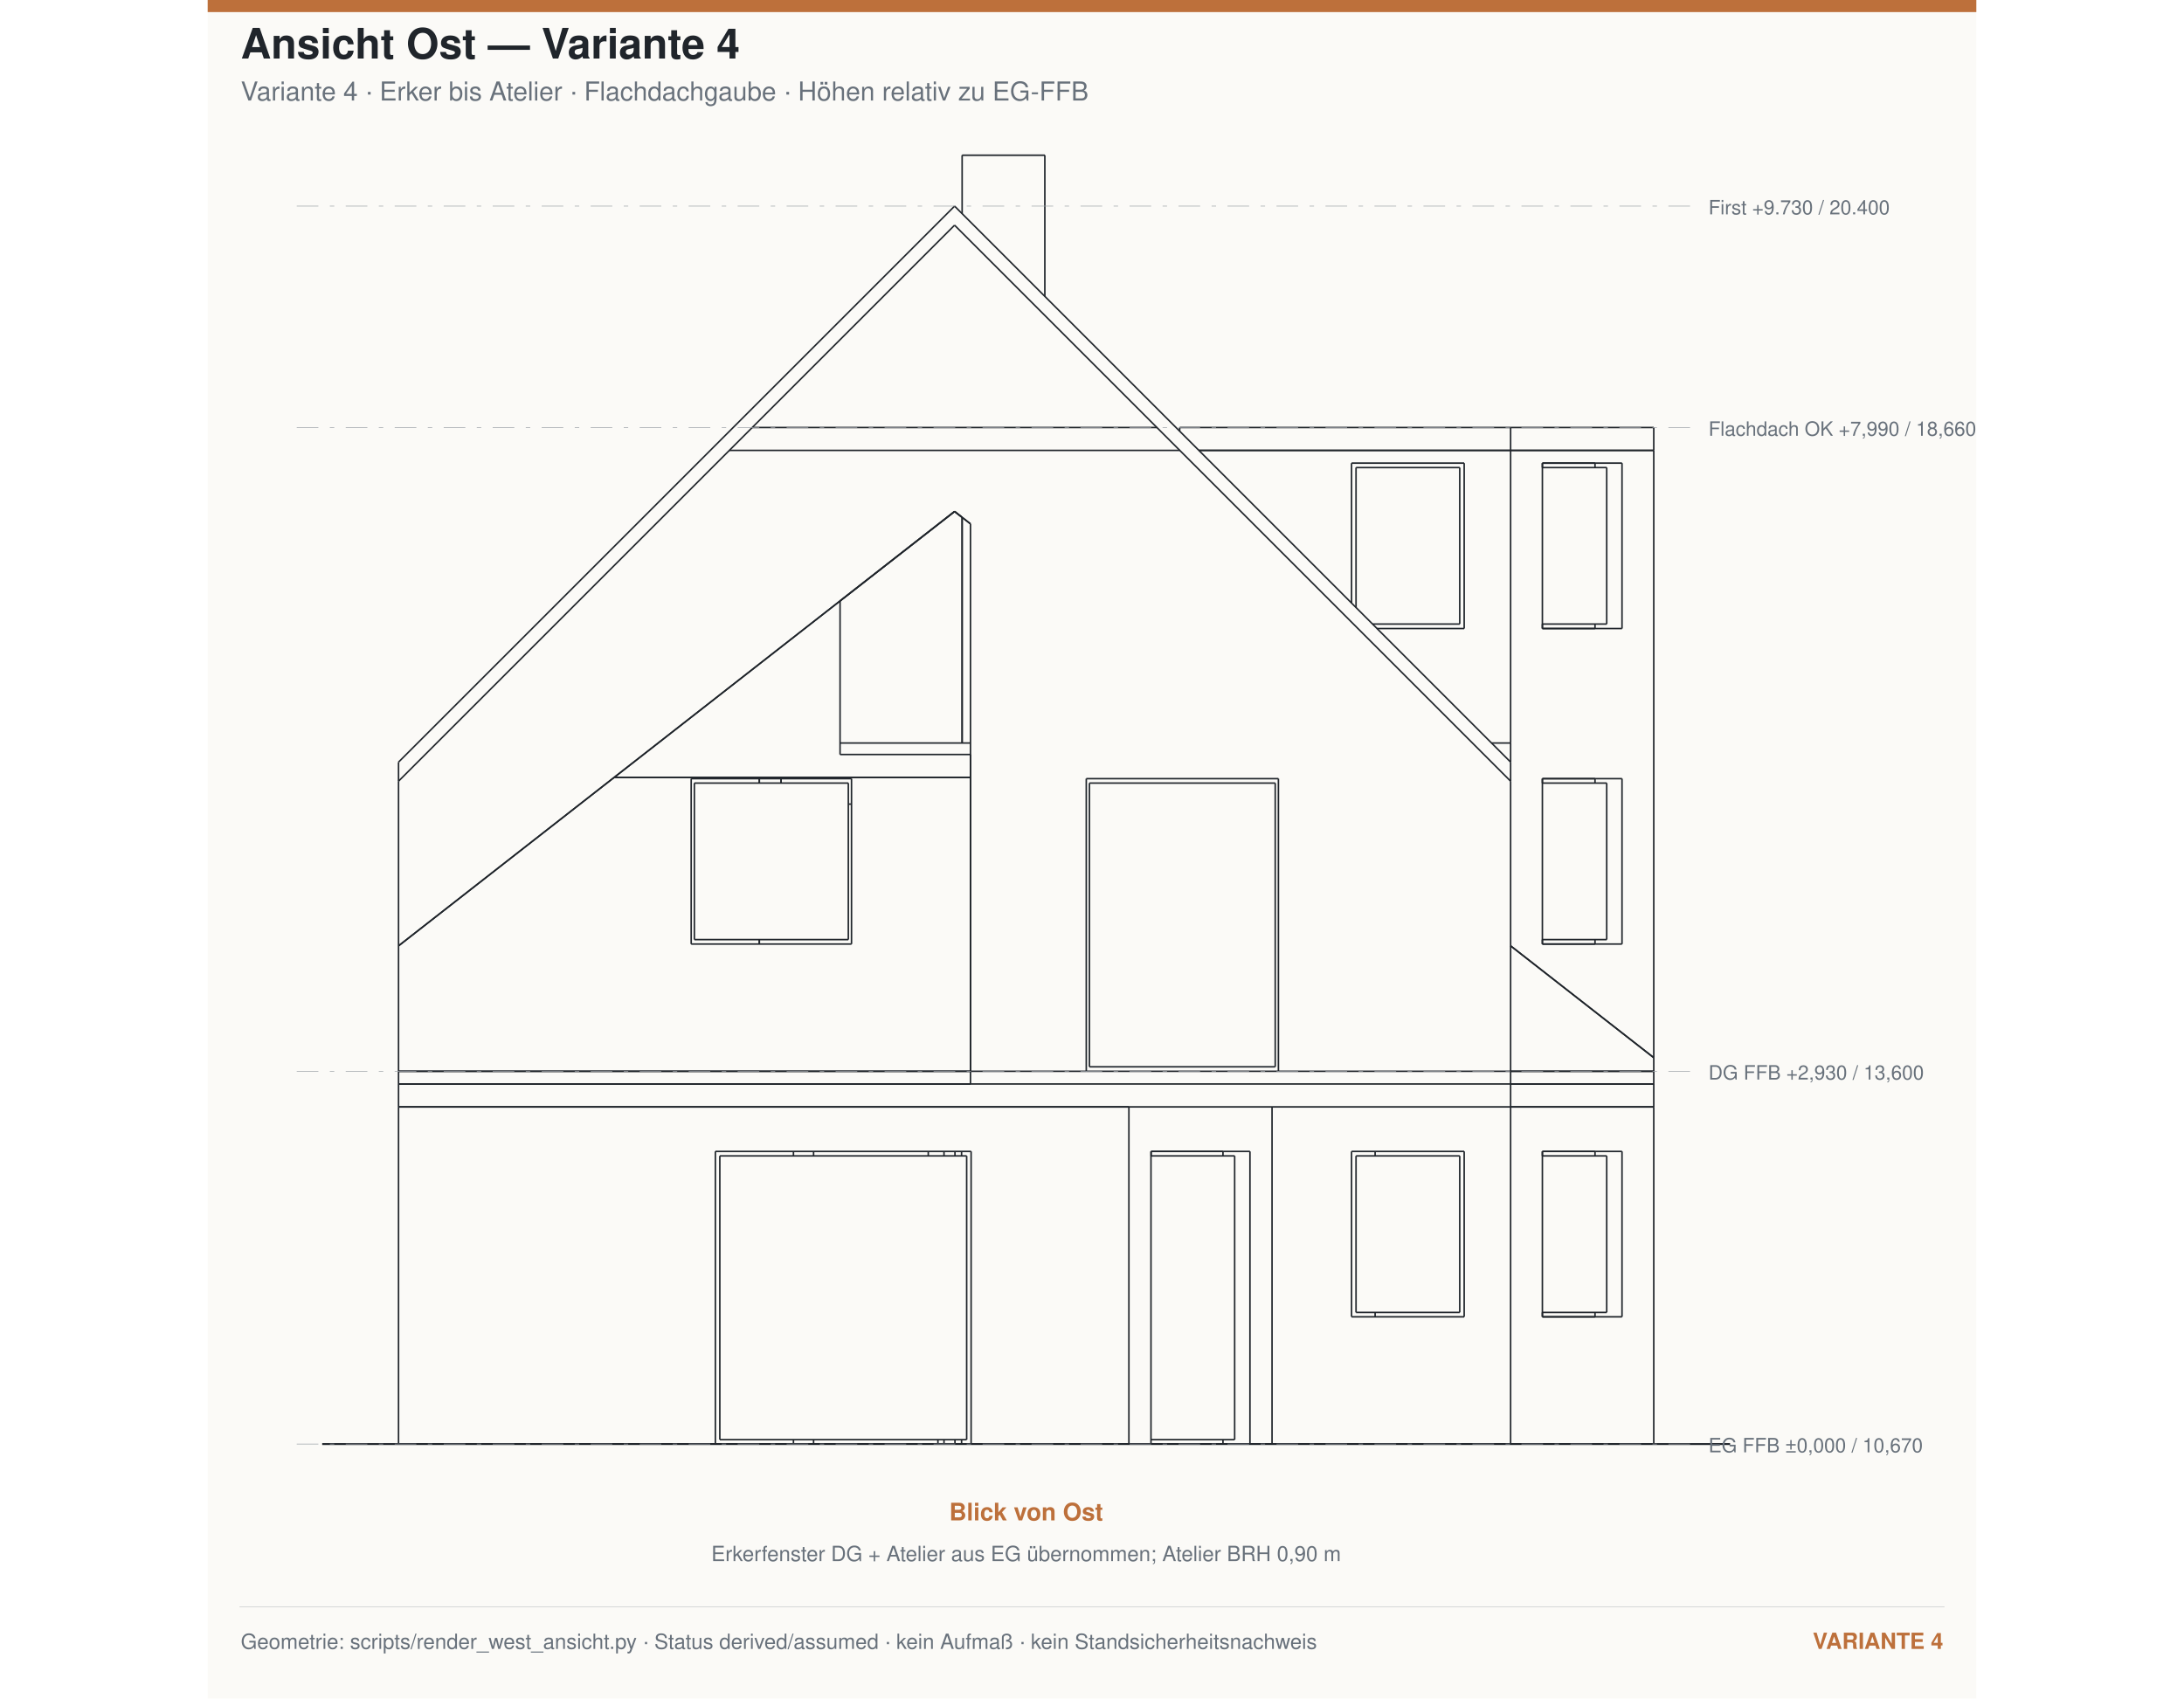
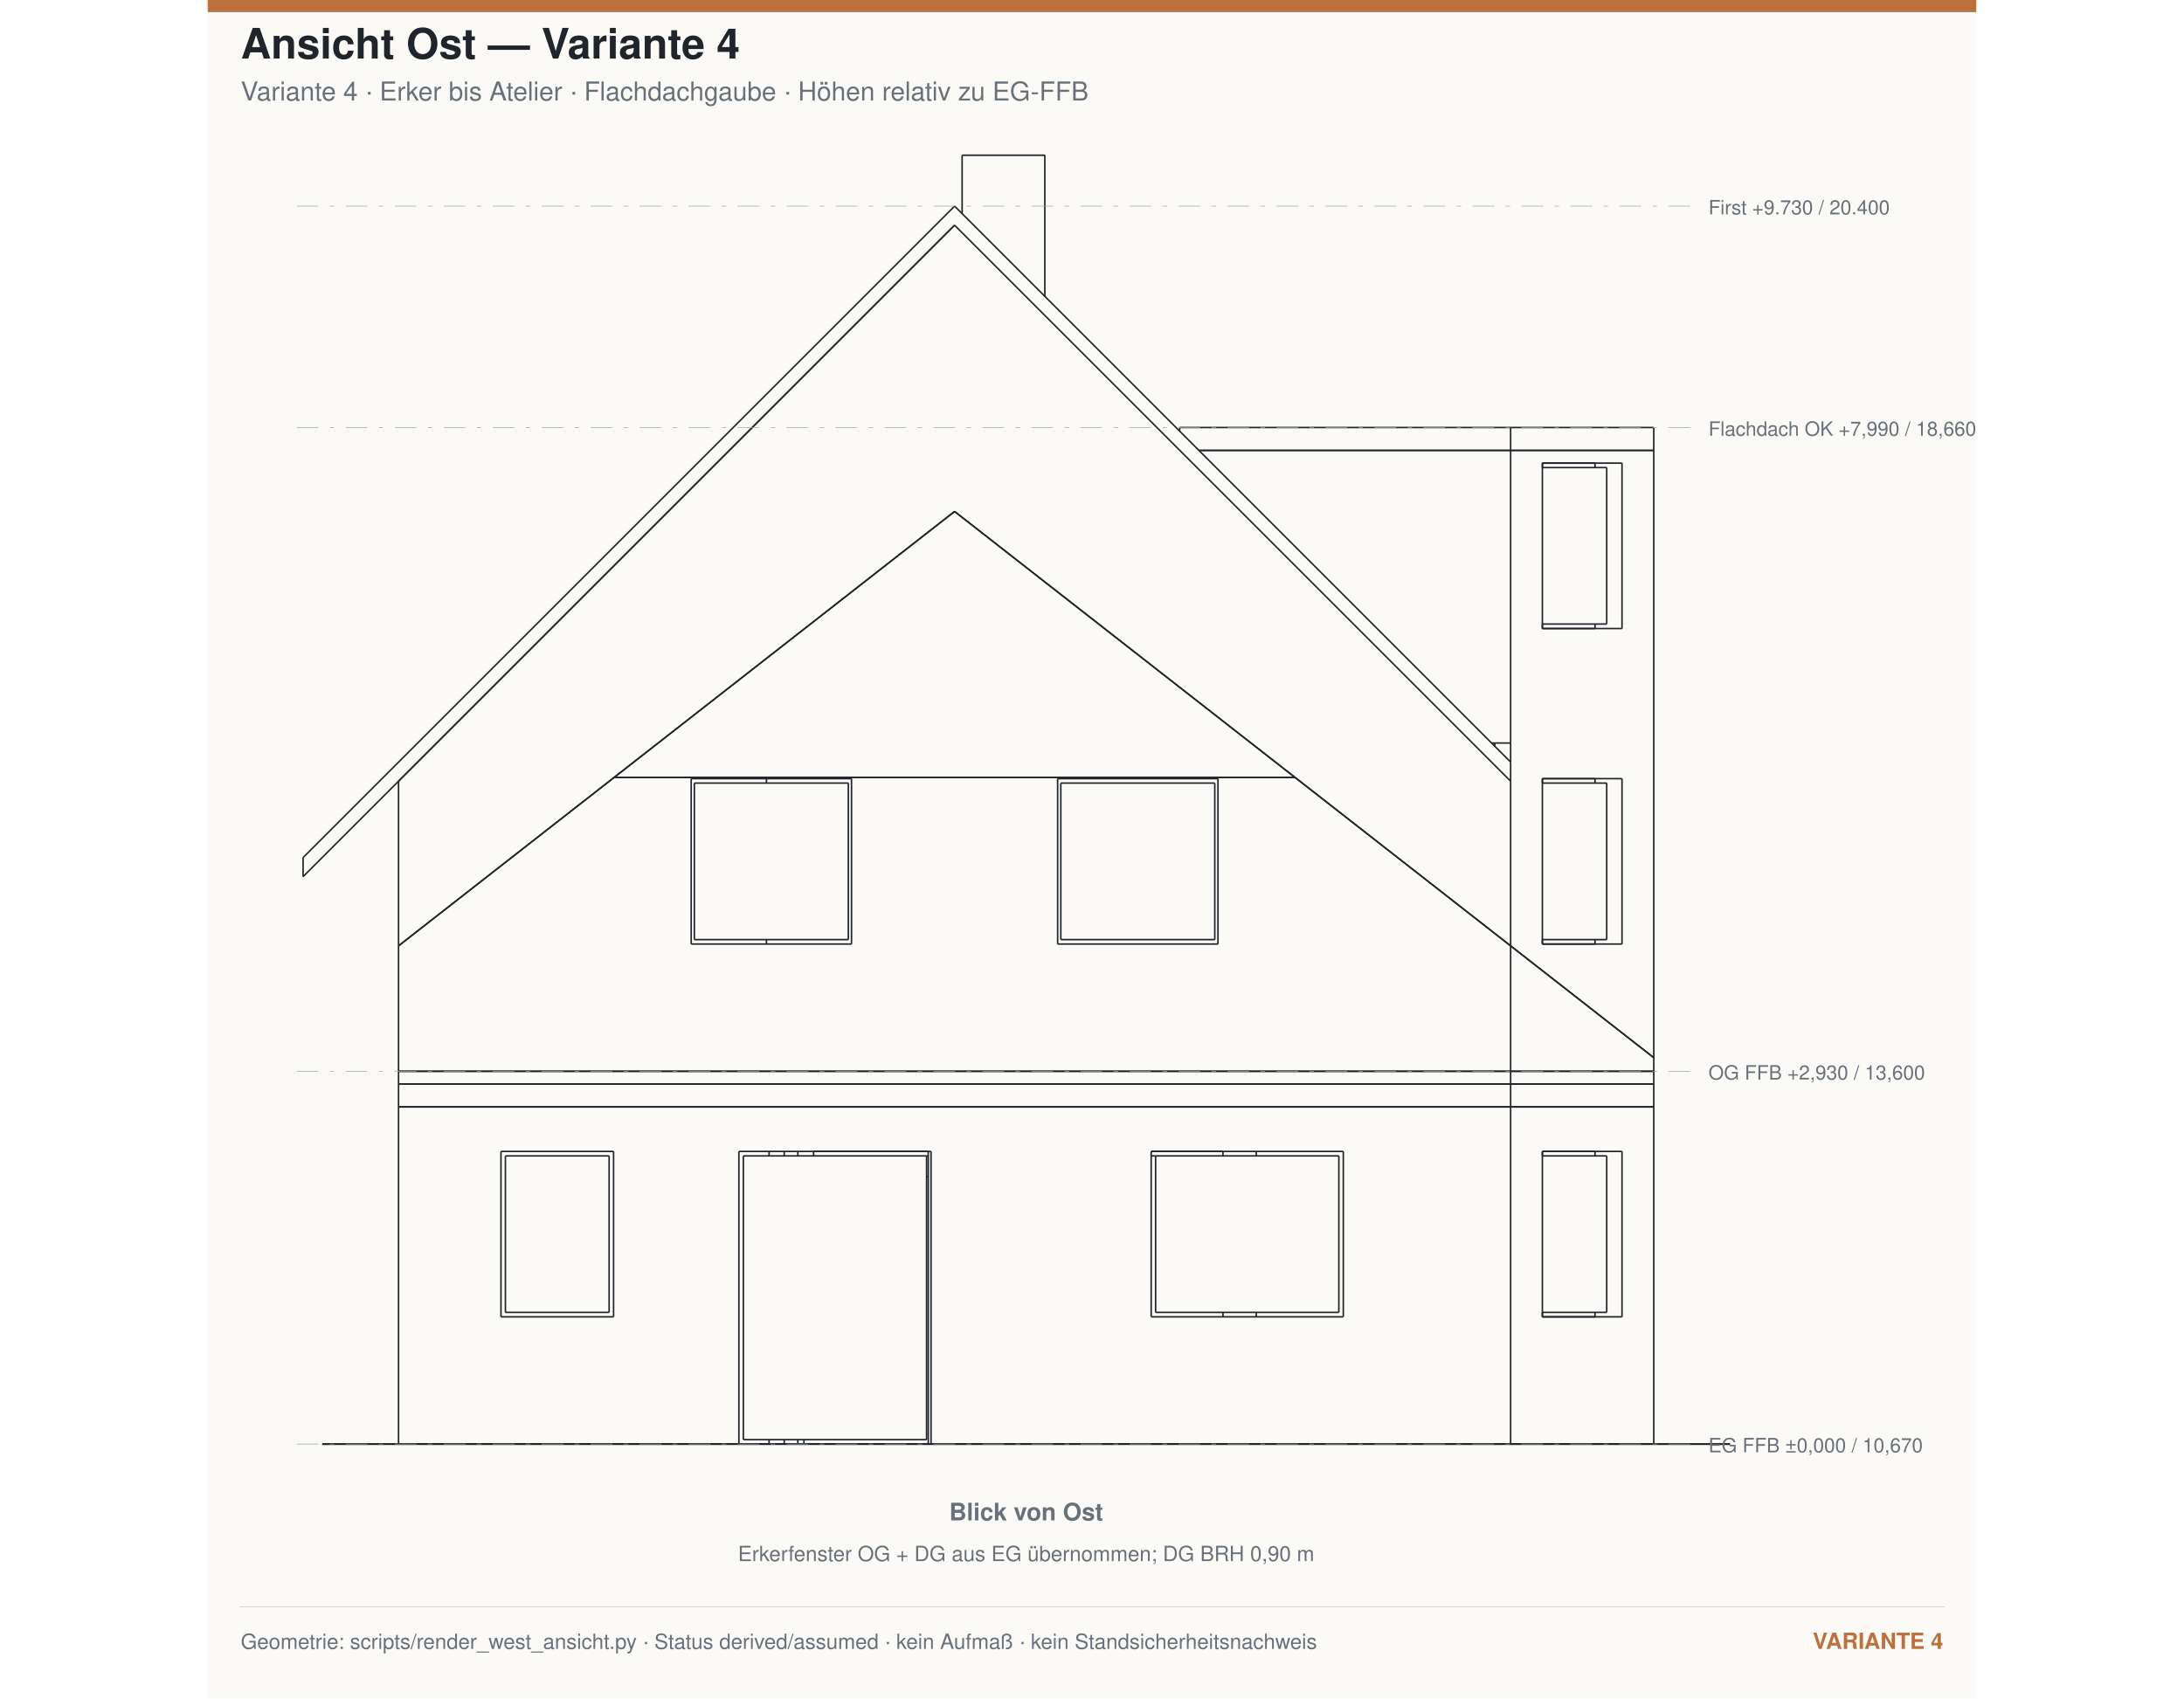
<svg xmlns="http://www.w3.org/2000/svg" width="1800" height="1400" viewBox="-1500 -11350 13900 13350">
-   <rect x="-1500" y="-11350" width="13900" height="13350" fill="#fbfaf7" />
-   <rect x="-1500" y="-11350" width="13900" height="95" fill="#bd703b" />
-   <text x="-1240.0" y="-10890.0" font-family="Helvetica,Arial,sans-serif" font-size="330" text-anchor="start" fill="#20252b" font-weight="700">Ansicht Ost — Variante 4</text>
-   <text x="-1240.0" y="-10560.0" font-family="Helvetica,Arial,sans-serif" font-size="205" text-anchor="start" fill="#68717b" font-weight="400">Variante 4 · Erker bis Atelier · Flachdachgaube · Höhen relativ zu EG-FFB</text>
-   <g transform="matrix(0,1,1,0,0,0)">
+   <g id="blattkopf" data-inhalt-oben="-10350">
+     <rect x="-1500" y="-11350" width="13900" height="13350" fill="#fbfaf7" />
+     <rect x="-1500" y="-11350" width="13900" height="95" fill="#bd703b" />
+     <text x="-1240.0" y="-10890.0" font-family="Helvetica,Arial,sans-serif" font-size="330" text-anchor="start" fill="#20252b" font-weight="700">Ansicht Ost — Variante 4</text>
+     <text x="-1240.0" y="-10560.0" font-family="Helvetica,Arial,sans-serif" font-size="205" text-anchor="start" fill="#68717b" font-weight="400">Variante 4 · Erker bis Atelier · Flachdachgaube · Höhen relativ zu EG-FFB</text>
+   </g>
+   <g transform="matrix(0,-1,1,0,0,0)">
    <g fill="none" stroke="#20252b" stroke-linecap="butt" stroke-linejoin="miter" stroke-width="12" transform="scale(1, -1)">
-       <path id="1" d=" M 0 0 L -2650 0 " />
-       <path id="2" d=" M 0 -5740 L 0 -4500 " />
-       <path id="3" d=" M -2300 -4500 L 0 -4500 " />
-       <path id="4" d=" M -2300 -4500 L -2300 -2490 " />
-       <path id="5" d=" M -2300 -2490 L 0 -2490 " />
-       <path id="6" d=" M 0 -2490 L 0 0 " />
-       <path id="7" d=" M -2650 -5740 L -2650 0 " />
-       <path id="8" d=" M 0 -5740 L -2650 -5740 " />
-       <path id="9" d=" M -2650 -9865 L -2650 -8740 " />
-       <path id="10" d=" M 0 -5913.59 L 0 -5740 " />
-       <path id="11" d=" M 0 -5913.59 L 0 -6479.28 " />
-       <path id="12" d=" M -2300 -5915 L -2300 -6479.28 " />
-       <path id="13" d=" M -2300 -5915 L -2265 -5915 " />
-       <path id="14" d=" M 0 -6865 L 0 -6691.41 " />
-       <path id="15" d=" M -2300 -6691.41 L 0 -6691.41 " />
-       <path id="16" d=" M -2300 -6691.41 L -2300 -5913.59 " />
-       <path id="17" d=" M -2300 -5913.59 L 0 -5913.59 " />
-       <path id="18" d=" M 0 -6865 L -2650 -6865 " />
-       <path id="19" d=" M -2300 -8989.61 L -2265 -8989.61 " />
-       <path id="20" d=" M -1035 -8989.61 L -1000 -8989.61 " />
-       <path id="21" d=" M 0 -8740 L -2650 -8740 " />
-       <path id="22" d=" M 0 -8740 L 0 -6865 " />
-       <path id="23" d=" M -2300 -8375 L -2300 -7490 " />
-       <path id="24" d=" M -2300 -7490 L -1000 -7490 " />
-       <path id="25" d=" M -1000 -8375 L -1000 -7490 " />
-       <path id="26" d=" M -2300 -8375 L -1000 -8375 " />
-       <path id="27" d=" M 0 -9865 L -2650 -9865 " />
-       <path id="28" d=" M 0 -9865 L 0 -8740 " />
-       <path id="29" d=" M -2300 -9615.39 L -2300 -8989.61 " />
-       <path id="30" d=" M -2300 -8989.61 L -1000 -8989.61 " />
-       <path id="31" d=" M -1000 -9615.39 L -1000 -8989.61 " />
-       <path id="32" d=" M -2300 -9615.39 L -1000 -9615.39 " />
-       <path id="33" d=" M -2300 -8989.61 L -2300 -9403.26 " />
-       <path id="34" d=" M -1000 -8989.61 L -1000 -9403.26 " />
-       <path id="35" d=" M -2300 -9403.26 L -2265 -9403.26 " />
-       <path id="36" d=" M -1035 -9403.26 L -1000 -9403.26 " />
-       <path id="37" d=" M -2300 -6479.28 L -2265 -6479.28 " />
-       <path id="38" d=" M -35 -6479.28 L 0 -6479.28 " />
-       <path id="39" d=" M 0 -6691.41 L 0 -6479.28 " />
-       <path id="40" d=" M 0 -3261.87 L -35 -3261.87 " />
-       <path id="41" d=" M -2265 -3261.87 L -2300 -3261.87 " />
-       <path id="42" d=" M 0 -3103.74 L -35 -3103.74 " />
-       <path id="43" d=" M -2265 -3103.74 L -2300 -3103.74 " />
-       <path id="44" d=" M 0 -3261.87 L 0 -3103.74 " />
-       <path id="45" d=" M 0 -3103.74 L 0 -2490 " />
-       <path id="46" d=" M -2265 -4163.13 L -2300 -4163.13 " />
-       <path id="47" d=" M 0 -4425 L 0 -4373 " />
-       <path id="48" d=" M 0 -4373 L -35 -4373 " />
-       <path id="49" d=" M -2265 -4373 L -2300 -4373 " />
-       <path id="50" d=" M 0 -4286.87 L -35 -4286.87 " />
-       <path id="51" d=" M -2265 -4286.87 L -2300 -4286.87 " />
-       <path id="52" d=" M 0 -4373 L 0 -4286.87 " />
-       <path id="53" d=" M 0 -4286.87 L 0 -4239.14 " />
-       <path id="54" d=" M -1000 -7675 L -1035 -7675 " />
-       <path id="55" d=" M -2265 -7675 L -2300 -7675 " />
-       <path id="56" d=" M 0 -4425 L -35 -4425 " />
-       <path id="57" d=" M -2265 -4425 L -2300 -4425 " />
-       <path id="58" d=" M 0 -4500 L 0 -4425 " />
-       <path id="59" d=" M -1035 -9495.19 L -2265 -9495.19 " />
-       <path id="60" d=" M -1035 -9495.19 L -1035 -8989.61 " />
-       <path id="61" d=" M -2265 -9495.19 L -2265 -8989.61 " />
-       <path id="62" d=" M -1035 -8340 L -2265 -8340 " />
-       <path id="63" d=" M -1035 -7525 L -2265 -7525 " />
-       <path id="64" d=" M -1035 -8340 L -1035 -7525 " />
-       <path id="65" d=" M -2265 -8340 L -2265 -7525 " />
-       <path id="66" d=" M -35 -4465 L -2265 -4465 " />
-       <path id="67" d=" M -35 -2525 L -2265 -2525 " />
-       <path id="68" d=" M -35 -4465 L -35 -2525 " />
-       <path id="69" d=" M -2265 -4465 L -2265 -2525 " />
-       <path id="70" d=" M -35 -6571.2 L -2265 -6571.2 " />
-       <path id="71" d=" M -35 -6571.2 L -35 -5913.59 " />
-       <path id="72" d=" M -2265 -6571.2 L -2265 -5913.59 " />
-       <path id="73" d=" M 0 -4239.14 L -35 -4239.14 " />
-       <path id="74" d=" M 0 -3261.87 L 0 -4239.14 " />
-       <path id="75" d=" M -2650 0 L -2830 0 " />
-       <path id="76" d=" M -2650 -8740 L -2830 -8740 " />
-       <path id="77" d=" M -2650 -8740 L -2650 0 " />
-       <path id="78" d=" M -2830 -8740 L -2830 0 " />
-       <path id="79" d=" M -2650 -9865 L -2650 -8740 " />
-       <path id="80" d=" M -2830 -9865 L -2830 -8740 " />
-       <path id="81" d=" M -2650 -9865 L -2830 -9865 " />
-       <path id="82" d=" M -2830 0 L -2930 0 " />
-       <path id="83" d=" M -2830 -4495 L -2930 -4495 " />
-       <path id="84" d=" M -2830 -4495 L -2830 0 " />
-       <path id="85" d=" M -2930 -4495 L -2930 0 " />
-       <path id="86" d=" M -2830 -9865 L -2830 -8740 " />
-       <path id="87" d=" M -2930 -6915 L -2930 -5405 " />
-       <path id="88" d=" M -2930 -9865 L -2930 -8740 " />
-       <path id="89" d=" M -2830 -8740 L -2930 -8740 " />
-       <path id="90" d=" M -2830 -9865 L -2930 -9865 " />
-       <path id="91" d=" M -2930 0 L -3915.81 0 " />
-       <path id="92" d=" M -2930 -9865 L -2930 -8740 " />
-       <path id="93" d=" M -2930 -4495 L -2930 0 " />
-       <path id="94" d=" M -3915.81 0 L -5240 -1694.89 " />
-       <path id="95" d=" M -5240 -1694.89 L -5240 -4495 " />
-       <path id="96" d=" M -2930 -4495 L -5240 -4495 " />
-       <path id="97" d=" M -3930 -3560 L -3930 -2300 " />
-       <path id="98" d=" M -3930 -3560 L -5230 -3560 " />
-       <path id="99" d=" M -3930 -2300 L -5230 -2300 " />
-       <path id="100" d=" M -5230 -3560 L -5230 -2300 " />
-       <path id="101" d=" M -3036.86 -9865 L -3915.81 -8740 " />
-       <path id="102" d=" M -2930 -9865 L -3036.86 -9865 " />
-       <path id="103" d=" M -7330.03 -4370 L -7283.65 -4429.35 " />
-       <path id="104" d=" M -6626.87 -3470 L -7330.03 -4370 " />
-       <path id="105" d=" M -5240 -1694.89 L -6626.87 -3470 " />
-       <path id="106" d=" M -5420 -3470 L -6626.87 -3470 " />
-       <path id="107" d=" M -5420 -4495 L -5420 -3470 " />
-       <path id="108" d=" M -5240 -4495 L -5420 -4495 " />
-       <path id="109" d=" M -5240 -1694.89 L -5240 -4495 " />
-       <path id="110" d=" M -5195 -3006.5 L -5230 -3006.5 " />
-       <path id="111" d=" M -3930 -2835.5 L -3965 -2835.5 " />
-       <path id="112" d=" M -5195 -2835.5 L -5230 -2835.5 " />
-       <path id="113" d=" M -5510 -4429.35 L -7283.65 -4429.35 " />
-       <path id="114" d=" M -7232.36 -4495 L -7283.65 -4429.35 " />
-       <path id="115" d=" M -3965 -2325 L -5195 -2325 " />
-       <path id="116" d=" M -5195 -2325 L -5195 -3535 " />
-       <path id="117" d=" M -3965 -3535 L -5195 -3535 " />
-       <path id="118" d=" M -3965 -2325 L -3965 -3535 " />
-       <path id="119" d=" M -5030 -3535 L -5030 -3560 " />
-       <path id="120" d=" M -3915.81 -8740 L -3036.86 -9865 " />
-       <path id="121" d=" M -7283.65 -4429.35 L -7330.03 -4370 " />
-       <path id="122" d=" M -2930 -8740 L -5210 -8740 " />
-       <path id="123" d=" M -2930 -8740 L -2930 -6915 " />
-       <path id="124" d=" M -5230 -9403.26 L -5195 -9403.26 " />
-       <path id="125" d=" M -3965 -9403.26 L -3930 -9403.26 " />
-       <path id="126" d=" M -7710 -9403.26 L -7675 -9403.26 " />
-       <path id="127" d=" M -6445 -9403.26 L -6410 -9403.26 " />
-       <path id="128" d=" M -3036.86 -9865 L -7810 -9865 " />
-       <path id="129" d=" M -5360 -8740 L -5510 -8740 " />
-       <path id="130" d=" M -7810 -9865 L -7810 -8740 " />
-       <path id="131" d=" M -5510 -8740 L -7810 -8740 " />
-       <path id="132" d=" M -7710 -9615.39 L -7710 -8989.61 " />
-       <path id="133" d=" M -7710 -8989.61 L -6410 -8989.61 " />
-       <path id="134" d=" M -6410 -9615.39 L -6410 -8989.61 " />
-       <path id="135" d=" M -7710 -9615.39 L -6410 -9615.39 " />
-       <path id="136" d=" M -5230 -9615.39 L -5230 -8989.61 " />
-       <path id="137" d=" M -5230 -8989.61 L -3930 -8989.61 " />
-       <path id="138" d=" M -3930 -9615.39 L -3930 -8989.61 " />
-       <path id="139" d=" M -5230 -9615.39 L -3930 -9615.39 " />
-       <path id="140" d=" M -7710 -8989.61 L -7675 -8989.61 " />
-       <path id="141" d=" M -6445 -8989.61 L -6410 -8989.61 " />
-       <path id="142" d=" M -5230 -8989.61 L -5195 -8989.61 " />
-       <path id="143" d=" M -3965 -8989.61 L -3930 -8989.61 " />
-       <path id="144" d=" M -3915.81 4.36094e-13 L -7330.03 -4370 " />
-       <path id="145" d=" M -7330.03 -4370 L -6626.87 -3470 " />
-       <path id="146" d=" M -7710 -8989.61 L -7710 -9403.26 " />
-       <path id="147" d=" M -6410 -8989.61 L -6410 -9403.26 " />
-       <path id="148" d=" M -5230 -8989.61 L -5230 -9403.26 " />
-       <path id="149" d=" M -3930 -8989.61 L -3930 -9403.26 " />
-       <path id="150" d=" M -2930 -6915 L -5230 -6915 " />
-       <path id="151" d=" M -5230 -6915 L -5230 -5405 " />
-       <path id="152" d=" M -2930 -5405 L -5230 -5405 " />
-       <path id="153" d=" M -2930 -5405 L -2930 -4495 " />
-       <path id="154" d=" M -2930 -4495 L -7232.36 -4495 " />
-       <path id="155" d=" M -7330.03 -4370 L -7232.36 -4495 " />
-       <path id="156" d=" M -3915.81 0 L -5210 0 " />
-       <path id="157" d=" M -7810 -6290 L -7810 -8740 " />
-       <path id="158" d=" M -5510 -8590 L -5510 -8740 " />
-       <path id="159" d=" M -6410 -8375 L -6410 -7690 " />
-       <path id="160" d=" M -7710 -8375 L -6410 -8375 " />
-       <path id="161" d=" M -7710 -8375 L -7710 -7490 " />
-       <path id="162" d=" M -7710 -7490 L -6610 -7490 " />
-       <path id="163" d=" M -2965 -5430 L -5195 -5430 " />
-       <path id="164" d=" M -5195 -5430 L -5195 -6890 " />
-       <path id="165" d=" M -2965 -6890 L -5195 -6890 " />
-       <path id="166" d=" M -2965 -5430 L -2965 -6890 " />
-       <path id="167" d=" M -3965 -9495.19 L -5195 -9495.19 " />
-       <path id="168" d=" M -3965 -9495.19 L -3965 -8989.61 " />
-       <path id="169" d=" M -5195 -9495.19 L -5195 -8989.61 " />
-       <path id="170" d=" M -5195 -3006.5 L -5230 -3006.5 " />
-       <path id="171" d=" M -3930 -2835.5 L -3965 -2835.5 " />
-       <path id="172" d=" M -5195 -2835.5 L -5230 -2835.5 " />
-       <path id="173" d=" M -5510 -4495 L -5510 -3470 " />
-       <path id="174" d=" M -6445 -9495.19 L -7675 -9495.19 " />
-       <path id="175" d=" M -6445 -9495.19 L -6445 -8989.61 " />
-       <path id="176" d=" M -7675 -9495.19 L -7675 -8989.61 " />
-       <path id="177" d=" M -6445 -8340 L -7675 -8340 " />
-       <path id="178" d=" M -6575 -7525 L -7675 -7525 " />
-       <path id="179" d=" M -6445 -8340 L -6445 -7655 " />
-       <path id="180" d=" M -7675 -8340 L -7675 -7525 " />
-       <path id="181" d=" M -7990 -2780 L -7990 -5960 " />
-       <path id="182" d=" M -7810 -2600 L -7810 -6140 " />
-       <path id="183" d=" M -7961 -6139 L -7990 -6139 " />
-       <path id="184" d=" M -7990 -6139 L -7990 -8740 " />
-       <path id="185" d=" M -7810 -8740 L -7990 -8740 " />
-       <path id="186" d=" M -7810 -6290 L -7810 -8740 " />
-       <path id="187" d=" M -7810 -9865 L -7990 -9865 " />
-       <path id="188" d=" M -7810 -9865 L -7810 -8740 " />
-       <path id="189" d=" M -7990 -9865 L -7990 -8740 " />
-       <path id="190" d=" M -5510 -4429.35 L -7283.65 -4429.35 " />
-       <path id="191" d=" M -9670.65 -4429.35 L -10130 -4429.35 " />
-       <path id="192" d=" M -10130 -4429.35 L -10130 -5079.35 " />
-       <path id="193" d=" M -9020.65 -5079.35 L -10130 -5079.35 " />
-       <path id="194" d=" M -5210 0 L -9580 -4370 " />
-       <path id="195" d=" M -5360 0 L -5210 0 " />
-       <path id="196" d=" M -9580 -4370 L -5210 -8740 " />
-       <path id="197" d=" M -5210 -8740 L -5360 -8740 " />
-       <path id="198" d=" M -5360 -8740 L -9730 -4370 " />
-       <path id="199" d=" M -9730 -4370 L -5360 -1.02498e-13 " />
+       <path id="1" d=" M 0 0 L 2650 0 " />
+       <path id="2" d=" M 0 0 L 0 -2675 " />
+       <path id="3" d=" M 2650 0 L 2650 -8740 " />
+       <path id="4" d=" M 2650 -8740 L 2650 -9865 " />
+       <path id="5" d=" M 2300 -2675 L 0 -2675 " />
+       <path id="6" d=" M 2300 -2675 L 2300 -4185 " />
+       <path id="7" d=" M 0 -8740 L 2650 -8740 " />
+       <path id="8" d=" M 2300 -4185 L 0 -4185 " />
+       <path id="9" d=" M 0 -4185 L 0 -8740 " />
+       <path id="10" d=" M 2300 -805 L 2300 -1690 " />
+       <path id="11" d=" M 2300 -805 L 1000 -805 " />
+       <path id="12" d=" M 2300 -1690 L 1000 -1690 " />
+       <path id="13" d=" M 1000 -805 L 1000 -1690 " />
+       <path id="14" d=" M 2300 -5915 L 2300 -7425 " />
+       <path id="15" d=" M 2300 -7425 L 1000 -7425 " />
+       <path id="16" d=" M 1000 -5915 L 1000 -7425 " />
+       <path id="17" d=" M 2300 -5915 L 1000 -5915 " />
+       <path id="18" d=" M 2300 -4163.13 L 2300 -3261.87 " />
+       <path id="19" d=" M 0 -8740 L 0 -9865 " />
+       <path id="20" d=" M 0 -9865 L 2650 -9865 " />
+       <path id="21" d=" M 2300 -8989.61 L 2300 -9615.39 " />
+       <path id="22" d=" M 2300 -9615.39 L 1000 -9615.39 " />
+       <path id="23" d=" M 1000 -8989.61 L 1000 -9615.39 " />
+       <path id="24" d=" M 2300 -8989.61 L 1000 -8989.61 " />
+       <path id="25" d=" M 2300 -8989.61 L 2265 -8989.61 " />
+       <path id="26" d=" M 1035 -8989.61 L 1000 -8989.61 " />
+       <path id="27" d=" M 2300 -9403.26 L 2265 -9403.26 " />
+       <path id="28" d=" M 1035 -9403.26 L 1000 -9403.26 " />
+       <path id="29" d=" M 2300 -9403.26 L 2300 -8989.61 " />
+       <path id="30" d=" M 1000 -9403.26 L 1000 -8989.61 " />
+       <path id="31" d=" M 1000 -6740.74 L 1035 -6740.74 " />
+       <path id="32" d=" M 2265 -6740.74 L 2300 -6740.74 " />
+       <path id="33" d=" M 2300 -6479.28 L 2265 -6479.28 " />
+       <path id="34" d=" M 1035 -6479.28 L 1000 -6479.28 " />
+       <path id="35" d=" M 2300 -6479.28 L 2300 -5915 " />
+       <path id="36" d=" M 0 -3031.26 L 35 -3031.26 " />
+       <path id="37" d=" M 2265 -3031.26 L 2300 -3031.26 " />
+       <path id="38" d=" M 0 -2912 L 0 -3031.26 " />
+       <path id="39" d=" M 0 -3138.13 L 35 -3138.13 " />
+       <path id="40" d=" M 2265 -3138.13 L 2300 -3138.13 " />
+       <path id="41" d=" M 0 -3031.26 L 0 -3138.13 " />
+       <path id="42" d=" M 2265 -3261.87 L 2300 -3261.87 " />
+       <path id="43" d=" M 0 -3138.13 L 0 -3185.86 " />
+       <path id="44" d=" M 0 -4163.13 L 2300 -4163.13 " />
+       <path id="45" d=" M 0 -4163.13 L 0 -4185 " />
+       <path id="46" d=" M 0 -2912 L 35 -2912 " />
+       <path id="47" d=" M 2265 -2912 L 2300 -2912 " />
+       <path id="48" d=" M 0 -2675 L 0 -2912 " />
+       <path id="49" d=" M 1035 -840 L 2265 -840 " />
+       <path id="50" d=" M 1035 -1655 L 2265 -1655 " />
+       <path id="51" d=" M 1035 -840 L 1035 -1655 " />
+       <path id="52" d=" M 2265 -840 L 2265 -1655 " />
+       <path id="53" d=" M 1035 -5950 L 2265 -5950 " />
+       <path id="54" d=" M 1035 -7390 L 2265 -7390 " />
+       <path id="55" d=" M 1035 -5950 L 1035 -7390 " />
+       <path id="56" d=" M 2265 -5950 L 2265 -7390 " />
+       <path id="57" d=" M 1035 -9495.19 L 2265 -9495.19 " />
+       <path id="58" d=" M 1035 -8989.61 L 1035 -9495.19 " />
+       <path id="59" d=" M 2265 -8989.61 L 2265 -9495.19 " />
+       <path id="60" d=" M 2265 -4163.13 L 2265 -4150 " />
+       <path id="61" d=" M 35 -2710 L 2265 -2710 " />
+       <path id="62" d=" M 35 -4150 L 2265 -4150 " />
+       <path id="63" d=" M 35 -2710 L 35 -4150 " />
+       <path id="64" d=" M 2265 -2710 L 2265 -4150 " />
+       <path id="65" d=" M 2265 -5950 L 2265 -5915 " />
+       <path id="66" d=" M 0 -3185.86 L 35 -3185.86 " />
+       <path id="67" d=" M 0 -3185.86 L 0 -4163.13 " />
+       <path id="68" d=" M 2100 -4150 L 2100 -4163.13 " />
+       <path id="69" d=" M 2650 0 L 2830 0 " />
+       <path id="70" d=" M 2650 -8740 L 2830 -8740 " />
+       <path id="71" d=" M 2650 0 L 2650 -8740 " />
+       <path id="72" d=" M 2830 0 L 2830 -8740 " />
+       <path id="73" d=" M 2650 -8740 L 2650 -9865 " />
+       <path id="74" d=" M 2830 -8740 L 2830 -9865 " />
+       <path id="75" d=" M 2650 -9865 L 2830 -9865 " />
+       <path id="76" d=" M 2830 0 L 2930 0 " />
+       <path id="77" d=" M 2830 -8740 L 2930 -8740 " />
+       <path id="78" d=" M 2830 0 L 2830 -8740 " />
+       <path id="79" d=" M 2930 0 L 2930 -8740 " />
+       <path id="80" d=" M 2830 -8740 L 2830 -9865 " />
+       <path id="81" d=" M 2930 -8740 L 2930 -9865 " />
+       <path id="82" d=" M 2830 -9865 L 2930 -9865 " />
+       <path id="83" d=" M 2930 0 L 3915.81 0 " />
+       <path id="84" d=" M 2930 -8740 L 2930 -9865 " />
+       <path id="85" d=" M 2930 0 L 2930 -8740 " />
+       <path id="86" d=" M 2930 -8740 L 3915.81 -8740 " />
+       <path id="87" d=" M 5240 -7045.11 L 3915.81 -8740 " />
+       <path id="88" d=" M 5240 -1694.89 L 5240 -7045.11 " />
+       <path id="89" d=" M 3915.81 0 L 5240 -1694.89 " />
+       <path id="90" d=" M 5230 -2300 L 5230 -3560 " />
+       <path id="91" d=" M 5230 -2300 L 3930 -2300 " />
+       <path id="92" d=" M 5230 -3560 L 3930 -3560 " />
+       <path id="93" d=" M 3930 -2300 L 3930 -3560 " />
+       <path id="94" d=" M 5230 -5180 L 5230 -6440 " />
+       <path id="95" d=" M 5230 -5180 L 3930 -5180 " />
+       <path id="96" d=" M 5230 -6440 L 3930 -6440 " />
+       <path id="97" d=" M 3930 -5180 L 3930 -6440 " />
+       <path id="98" d=" M 2930 -9865 L 3036.86 -9865 " />
+       <path id="99" d=" M 3915.81 -8740 L 3036.86 -9865 " />
+       <path id="100" d=" M 3930 -2891.5 L 3965 -2891.5 " />
+       <path id="101" d=" M 5195 -2891.5 L 5230 -2891.5 " />
+       <path id="102" d=" M 3036.86 -9865 L 3915.81 -8740 " />
+       <path id="103" d=" M 3915.81 -8740 L 7330.03 -4370 " />
+       <path id="104" d=" M 5230 -9403.26 L 5230 -8989.61 " />
+       <path id="105" d=" M 3930 -9403.26 L 3930 -8989.61 " />
+       <path id="106" d=" M 7710 -9403.26 L 7710 -8989.61 " />
+       <path id="107" d=" M 6410 -9403.26 L 6410 -8989.61 " />
+       <path id="108" d=" M 7710 -8989.61 L 7675 -8989.61 " />
+       <path id="109" d=" M 6445 -8989.61 L 6410 -8989.61 " />
+       <path id="110" d=" M 5230 -8989.61 L 5195 -8989.61 " />
+       <path id="111" d=" M 3965 -8989.61 L 3930 -8989.61 " />
+       <path id="112" d=" M 3036.86 -9865 L 7810 -9865 " />
+       <path id="113" d=" M 7810 -8740 L 7810 -9865 " />
+       <path id="114" d=" M 5360 -8740 L 5510 -8740 " />
+       <path id="115" d=" M 5510 -8740 L 7810 -8740 " />
+       <path id="116" d=" M 7710 -8989.61 L 7710 -9615.39 " />
+       <path id="117" d=" M 7710 -9615.39 L 6410 -9615.39 " />
+       <path id="118" d=" M 6410 -8989.61 L 6410 -9615.39 " />
+       <path id="119" d=" M 7710 -8989.61 L 6410 -8989.61 " />
+       <path id="120" d=" M 5230 -8989.61 L 5230 -9615.39 " />
+       <path id="121" d=" M 5230 -9615.39 L 3930 -9615.39 " />
+       <path id="122" d=" M 3930 -8989.61 L 3930 -9615.39 " />
+       <path id="123" d=" M 5230 -8989.61 L 3930 -8989.61 " />
+       <path id="124" d=" M 3915.81 -8740 L 5210 -8740 " />
+       <path id="125" d=" M 7330.03 -4370 L 3915.81 0 " />
+       <path id="126" d=" M 9580 -4370 L 5210 2.27374e-13 " />
+       <path id="127" d=" M 3915.81 0 L 5210 0 " />
+       <path id="128" d=" M 5484.26 -8615.74 L 5510 -8615.74 " />
+       <path id="129" d=" M 5230 -9403.26 L 5195 -9403.26 " />
+       <path id="130" d=" M 3965 -9403.26 L 3930 -9403.26 " />
+       <path id="131" d=" M 7710 -9403.26 L 7675 -9403.26 " />
+       <path id="132" d=" M 6445 -9403.26 L 6410 -9403.26 " />
+       <path id="133" d=" M 7810 -6290 L 7810 -8740 " />
+       <path id="134" d=" M 5510 -8590 L 5510 -8740 " />
+       <path id="135" d=" M 3965 -9495.19 L 5195 -9495.19 " />
+       <path id="136" d=" M 3965 -8989.61 L 3965 -9495.19 " />
+       <path id="137" d=" M 5195 -8989.61 L 5195 -9495.19 " />
+       <path id="138" d=" M 6445 -9495.19 L 7675 -9495.19 " />
+       <path id="139" d=" M 6445 -8989.61 L 6445 -9495.19 " />
+       <path id="140" d=" M 7675 -8989.61 L 7675 -9495.19 " />
+       <path id="141" d=" M 7961 -6139 L 7990 -6139 " />
+       <path id="142" d=" M 7990 -6139 L 7990 -8740 " />
+       <path id="143" d=" M 7810 -8740 L 7990 -8740 " />
+       <path id="144" d=" M 7810 -6290 L 7810 -8740 " />
+       <path id="145" d=" M 7810 -9865 L 7990 -9865 " />
+       <path id="146" d=" M 7810 -8740 L 7810 -9865 " />
+       <path id="147" d=" M 7990 -8740 L 7990 -9865 " />
+       <path id="148" d=" M 9670.65 -4429.35 L 10130 -4429.35 " />
+       <path id="149" d=" M 10130 -4429.35 L 10130 -5079.35 " />
+       <path id="150" d=" M 9020.65 -5079.35 L 10130 -5079.35 " />
+       <path id="151" d=" M 4610 750 L 4460 750 " />
+       <path id="152" d=" M 4460 750 L 9580 -4370 " />
+       <path id="153" d=" M 9580 -4370 L 5210 -8740 " />
+       <path id="154" d=" M 5210 -8740 L 5360 -8740 " />
+       <path id="155" d=" M 5360 -8740 L 9730 -4370 " />
+       <path id="156" d=" M 9730 -4370 L 4610 750 " />
+       <path id="157" d=" M 3965 -2325 L 5195 -2325 " />
+       <path id="158" d=" M 5195 -2325 L 5195 -3535 " />
+       <path id="159" d=" M 3965 -3535 L 5195 -3535 " />
+       <path id="160" d=" M 3965 -2325 L 3965 -3535 " />
+       <path id="161" d=" M 3965 -5205 L 5195 -5205 " />
+       <path id="162" d=" M 5195 -5205 L 5195 -6415 " />
+       <path id="163" d=" M 3965 -6415 L 5195 -6415 " />
+       <path id="164" d=" M 3965 -5205 L 3965 -6415 " />
+       <path id="165" d=" M 5240 -1694.89 L 5240 -7045.11 " />
+       <path id="166" d=" M 7330.03 -4370 L 5240 -7045.11 " />
+       <path id="167" d=" M 5240 -1694.89 L 7330.03 -4370 " />
    </g>
  </g>
  <line x1="-600.0" y1="0.0" x2="10465.0" y2="0.0" stroke="#20252b" stroke-width="15" />
  <line x1="-800.0" y1="0.0" x2="10215.0" y2="0.0" stroke="#9da3a8" stroke-width="5" stroke-dasharray="170,90,35,90" />
  <text x="10295.0" y="65.0" font-family="Helvetica,Arial,sans-serif" font-size="155" text-anchor="start" fill="#68717b" font-weight="400">EG FFB ±0,000 / 10,670</text>
  <line x1="-800.0" y1="-2930.0" x2="10215.0" y2="-2930.0" stroke="#9da3a8" stroke-width="5" stroke-dasharray="170,90,35,90" />
-   <text x="10295.0" y="-2865.0" font-family="Helvetica,Arial,sans-serif" font-size="155" text-anchor="start" fill="#68717b" font-weight="400">DG FFB +2,930 / 13,600</text>
+   <text x="10295.0" y="-2865.0" font-family="Helvetica,Arial,sans-serif" font-size="155" text-anchor="start" fill="#68717b" font-weight="400">OG FFB +2,930 / 13,600</text>
  <line x1="-800.0" y1="-7990.0" x2="10215.0" y2="-7990.0" stroke="#9da3a8" stroke-width="5" stroke-dasharray="170,90,35,90" />
  <text x="10295.0" y="-7925.0" font-family="Helvetica,Arial,sans-serif" font-size="155" text-anchor="start" fill="#68717b" font-weight="400">Flachdach OK +7,990 / 18,660</text>
  <line x1="-800.0" y1="-9730.0" x2="10215.0" y2="-9730.0" stroke="#9da3a8" stroke-width="5" stroke-dasharray="170,90,35,90" />
  <text x="10295.0" y="-9665.0" font-family="Helvetica,Arial,sans-serif" font-size="155" text-anchor="start" fill="#68717b" font-weight="400">First +9.730 / 20.400</text>
-   <text x="4932.5" y="600.0" font-family="Helvetica,Arial,sans-serif" font-size="190" text-anchor="middle" fill="#bd703b" font-weight="700">Blick von Ost</text>
-   <text x="4932.5" y="920.0" font-family="Helvetica,Arial,sans-serif" font-size="165" text-anchor="middle" fill="#68717b" font-weight="400">Erkerfenster DG + Atelier aus EG übernommen; Atelier BRH 0,90 m</text>
-   <line x1="-1250.0" y1="1280.0" x2="12150.0" y2="1280.0" stroke="#c7c9cb" stroke-width="5" />
-   <text x="-1240.0" y="1610.0" font-family="Helvetica,Arial,sans-serif" font-size="165" text-anchor="start" fill="#68717b" font-weight="400">Geometrie: scripts/render_west_ansicht.py · Status derived/assumed · kein Aufmaß · kein Standsicherheitsnachweis</text>
-   <text x="12140.0" y="1610.0" font-family="Helvetica,Arial,sans-serif" font-size="175" text-anchor="end" fill="#bd703b" font-weight="700">VARIANTE 4</text>
+   <text x="4932.5" y="600.0" font-family="Helvetica,Arial,sans-serif" font-size="190" text-anchor="middle" fill="#68717b" font-weight="700">Blick von Ost</text>
+   <text x="4932.5" y="920.0" font-family="Helvetica,Arial,sans-serif" font-size="165" text-anchor="middle" fill="#68717b" font-weight="400">Erkerfenster OG + DG aus EG übernommen; DG BRH 0,90 m</text>
+   <g id="blattquelle">
+     <line x1="-1250.0" y1="1280.0" x2="12150.0" y2="1280.0" stroke="#c7c9cb" stroke-width="5" />
+     <text x="-1240.0" y="1610.0" font-family="Helvetica,Arial,sans-serif" font-size="165" text-anchor="start" fill="#68717b" font-weight="400">Geometrie: scripts/render_west_ansicht.py · Status derived/assumed · kein Aufmaß · kein Standsicherheitsnachweis</text>
+     <text x="12140.0" y="1610.0" font-family="Helvetica,Arial,sans-serif" font-size="175" text-anchor="end" fill="#bd703b" font-weight="700">VARIANTE 4</text>
+   </g>
</svg>
